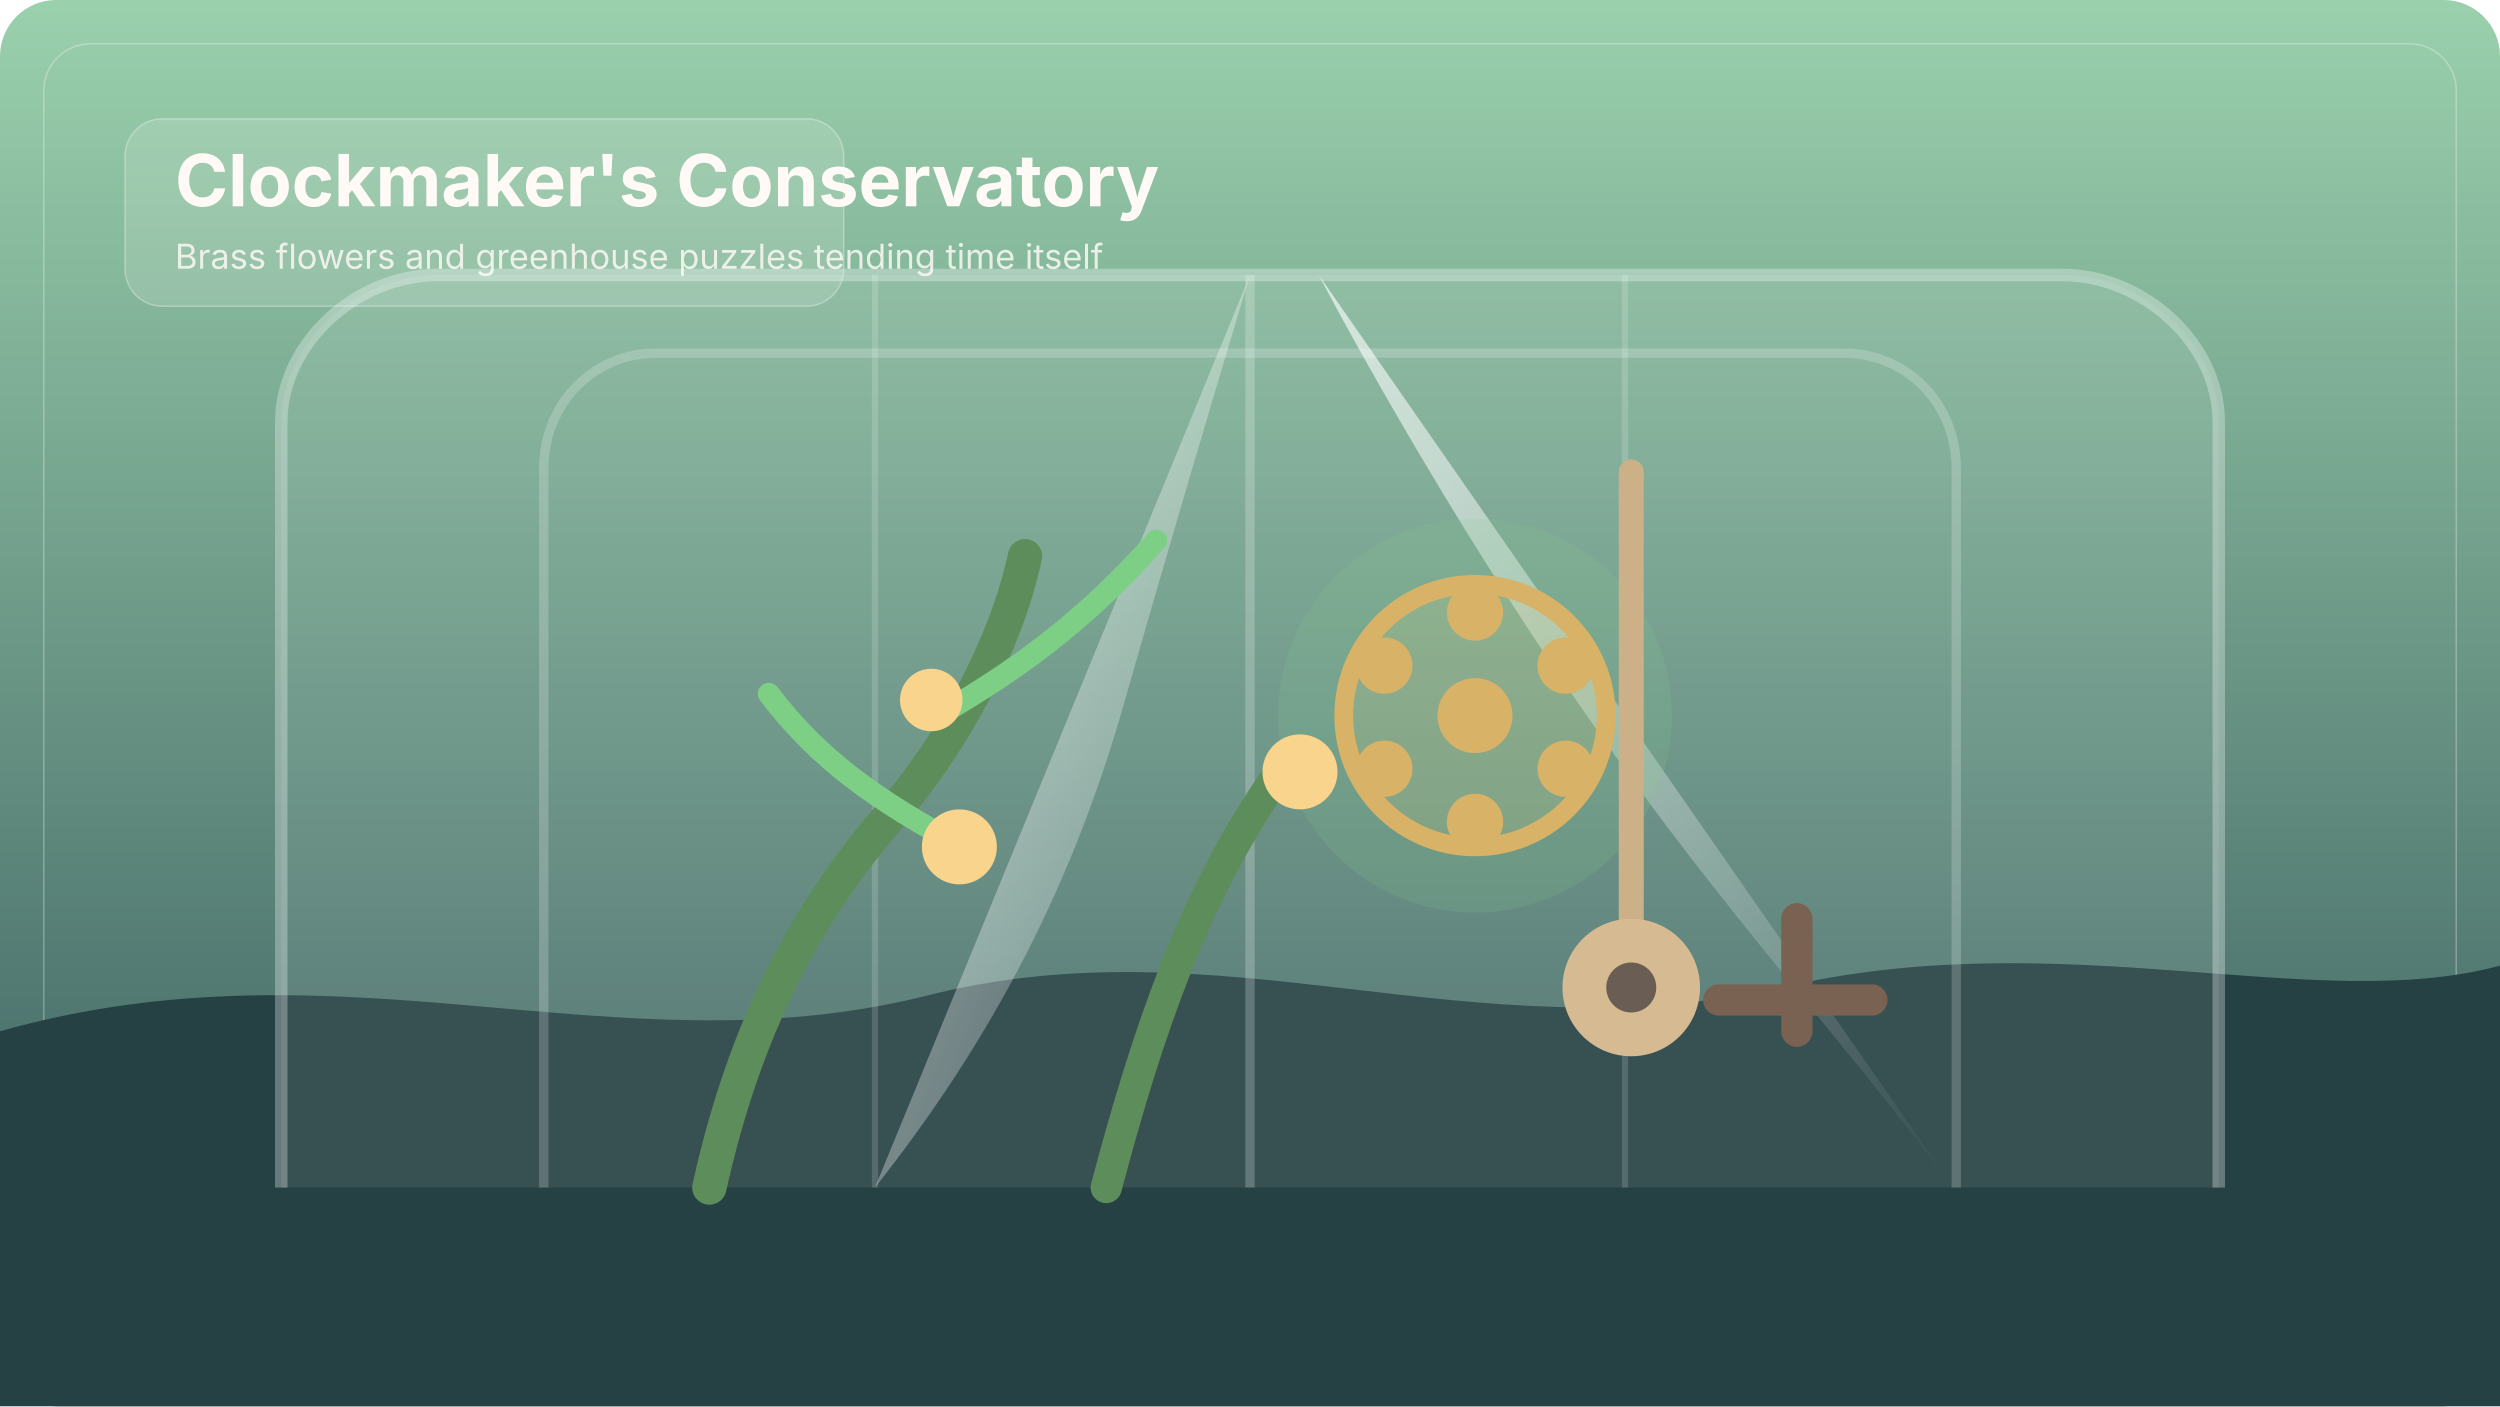
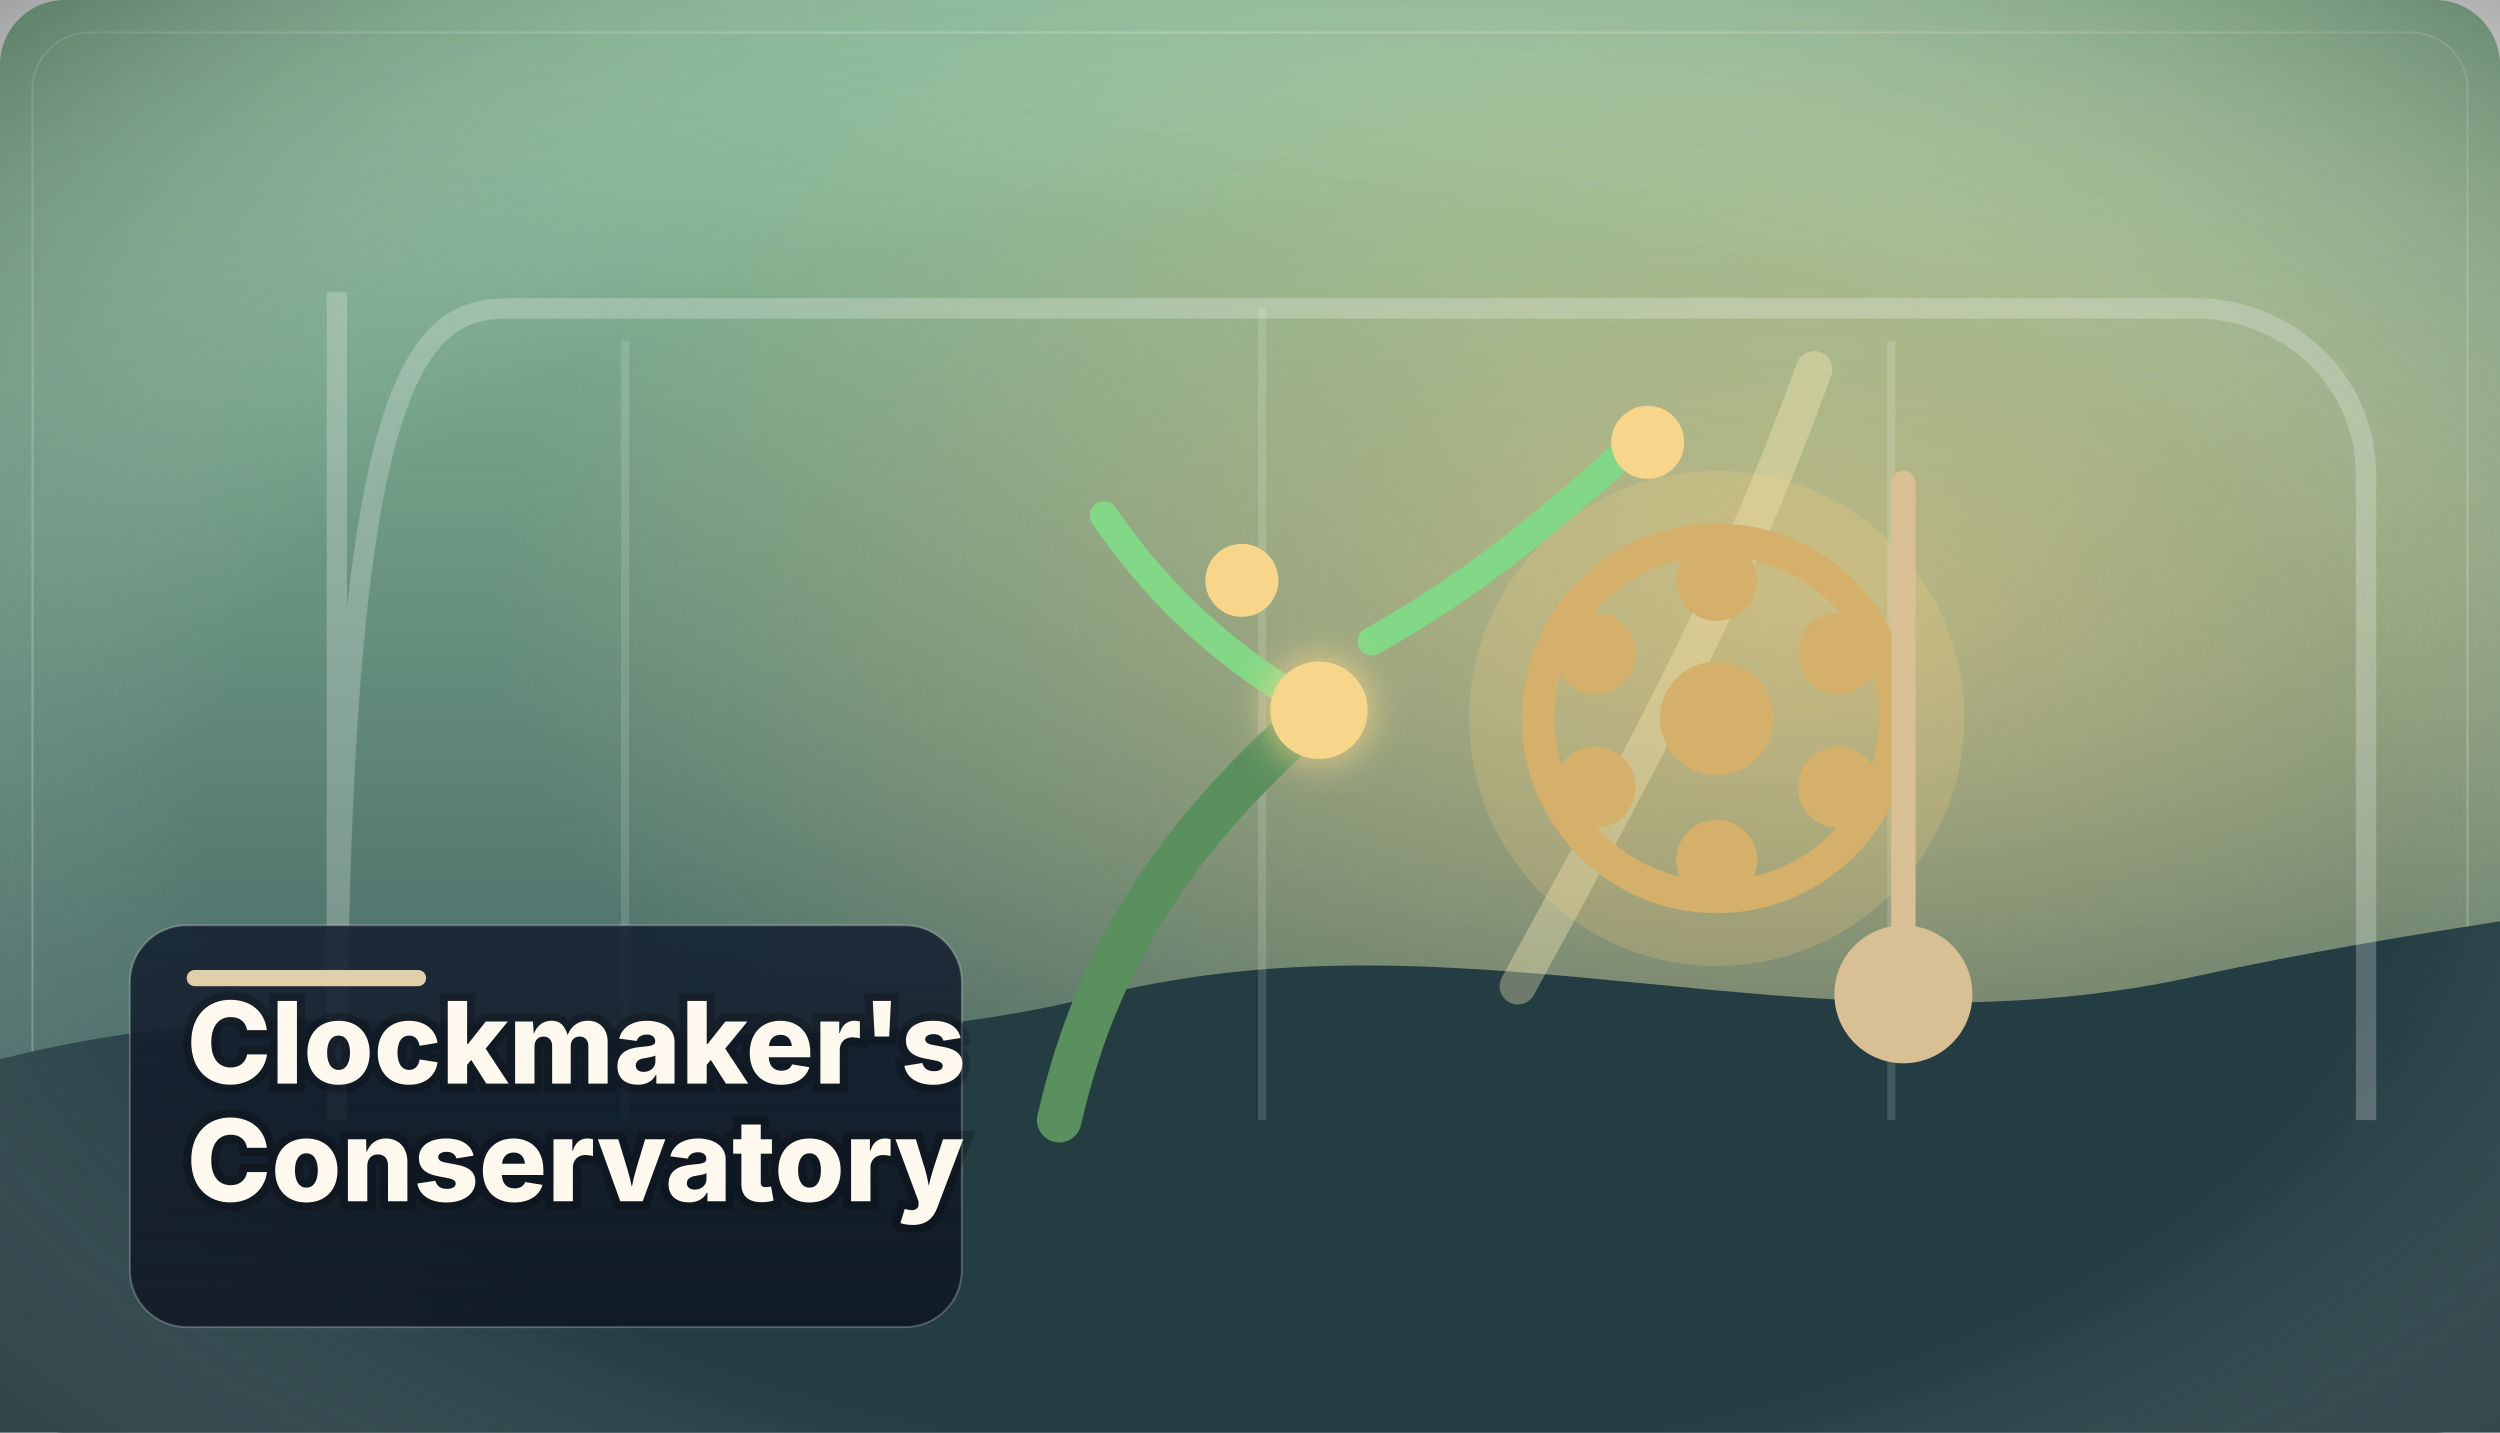
- <svg xmlns="http://www.w3.org/2000/svg" viewBox="0 0 1600 900" role="img" aria-labelledby="title desc">
+ <svg xmlns="http://www.w3.org/2000/svg" viewBox="0 0 1232 706" role="img" aria-labelledby="title desc">
  <defs>
    <linearGradient id="bg" x1="0" y1="0" x2="0" y2="1">
-       <stop offset="0%" stop-color="#9ad0ac" />
-       <stop offset="100%" stop-color="#34555a" />
+       <stop offset="0%" stop-color="#90c39e" />
+       <stop offset="100%" stop-color="#314d54" />
    </linearGradient>
-     <linearGradient id="sunbeam" x1="0" y1="0" x2="1" y2="1">
-       <stop offset="0%" stop-color="rgba(255,255,255,0.65)" />
-       <stop offset="100%" stop-color="rgba(255,255,255,0)" />
+     <radialGradient id="bloom" cx="72%" cy="42%" r="52%">
+       <stop offset="0%" stop-color="#ffd486" stop-opacity="0.56" />
+       <stop offset="100%" stop-color="#ffd486" stop-opacity="0" />
+     </radialGradient>
+     <linearGradient id="panel" x1="0" y1="0" x2="0" y2="1">
+       <stop offset="0%" stop-color="#162232" stop-opacity="0.9" />
+       <stop offset="100%" stop-color="#0b121d" stop-opacity="0.78" />
    </linearGradient>
-     <linearGradient id="glass" x1="0" y1="0" x2="1" y2="1">
-       <stop offset="0%" stop-color="rgba(255,255,255,0.45)" />
-       <stop offset="100%" stop-color="rgba(255,255,255,0.08)" />
-     </linearGradient>
-     <linearGradient id="warm" x1="0" y1="0" x2="1" y2="0">
-       <stop offset="0%" stop-color="#ffd7ac" />
-       <stop offset="100%" stop-color="#ff9e64" />
-     </linearGradient>
-     <filter id="softGlow" x="-30%" y="-30%" width="160%" height="160%">
-       <feGaussianBlur stdDeviation="12" result="blur" />
+     <radialGradient id="fog" cx="52%" cy="58%" r="78%">
+       <stop offset="56%" stop-color="#ffffff" stop-opacity="0" />
+       <stop offset="100%" stop-color="#05070a" stop-opacity="0.38" />
+     </radialGradient>
+     <filter id="shadow" x="-40%" y="-40%" width="180%" height="180%">
+       <feDropShadow dx="0" dy="14" stdDeviation="18" flood-color="#04101b" flood-opacity="0.35" />
+     </filter>
+     <filter id="glow" x="-40%" y="-40%" width="180%" height="180%">
+       <feGaussianBlur stdDeviation="10" result="blur" />
      <feMerge>
        <feMergeNode in="blur" />
        <feMergeNode in="SourceGraphic" />
      </feMerge>
    </filter>
  </defs>
-   <rect width="1600" height="900" rx="36" fill="url(#bg)" />
-   <rect x="28" y="28" width="1544" height="844" rx="30" fill="none" stroke="rgba(255,255,255,0.28)" />
-   <rect x="80" y="76" width="460" height="120" rx="24" fill="rgba(255,251,247,0.14)" stroke="rgba(255,255,255,0.3)" />
-   <text x="112" y="132" font-family="Inter, Arial, sans-serif" font-size="46" font-weight="700" fill="#fffaf6">Clockmaker's Conservatory</text>
-   <text x="112" y="172" font-family="Inter, Arial, sans-serif" font-size="22" fill="rgba(255,250,246,0.82)">Brass flowers and greenhouse puzzles tending time itself</text>
-   <path d="M0 660 C220 598 392 686 590 638 C782 588 940 676 1140 632 C1320 590 1482 650 1600 618 V900 H0 Z" fill="#264143" />
-   <path d="M180 760 V270 C180 220 228 176 280 176 H1320 C1372 176 1420 220 1420 270 V760" fill="rgba(255,255,255,0.08)" stroke="rgba(255,255,255,0.3)" stroke-width="8" />
-   <path d="M348 760 V300 C348 258 380 226 420 226 H1180 C1220 226 1252 258 1252 300 V760" fill="none" stroke="rgba(255,255,255,0.2)" stroke-width="6" />
-   <path d="M800 176 V760" stroke="rgba(255,255,255,0.22)" stroke-width="6" />
-   <path d="M560 176 V760" stroke="rgba(255,255,255,0.16)" stroke-width="4" />
-   <path d="M1040 176 V760" stroke="rgba(255,255,255,0.16)" stroke-width="4" />
-   <path d="M800 176 C800 176 760 308 720 448 C684 576 628 674 560 760" fill="url(#sunbeam)" />
-   <path d="M844 176 C844 176 922 326 1024 470 C1102 582 1180 666 1250 760" fill="url(#sunbeam)" />
-   <circle cx="944" cy="458" r="126" fill="rgba(132,204,141,0.16)" />
-   <circle cx="944" cy="458" r="84" fill="rgba(255,214,126,0.14)" stroke="#d8b267" stroke-width="12" />
-   <circle cx="944" cy="458" r="24" fill="#d8b267" />
-   <circle cx="944" cy="392" r="18" fill="#d8b267" />
-   <circle cx="1002" cy="426" r="18" fill="#d8b267" />
-   <circle cx="1002" cy="492" r="18" fill="#d8b267" />
-   <circle cx="944" cy="526" r="18" fill="#d8b267" />
-   <circle cx="886" cy="492" r="18" fill="#d8b267" />
-   <circle cx="886" cy="426" r="18" fill="#d8b267" />
-   <rect x="1036" y="294" width="16" height="324" rx="8" fill="#cbb088" />
-   <circle cx="1044" cy="632" r="44" fill="#d6bb92" />
-   <circle cx="1044" cy="632" r="16" fill="#6a5d54" />
-   <path d="M454 760 C474 670 508 594 568 524 C610 476 644 412 656 356" fill="none" stroke="#5e8d5c" stroke-width="22" stroke-linecap="round" />
-   <path d="M620 544 C560 512 524 486 492 444" fill="none" stroke="#7ecf86" stroke-width="14" stroke-linecap="round" />
-   <path d="M604 456 C648 430 692 400 740 346" fill="none" stroke="#7ecf86" stroke-width="14" stroke-linecap="round" />
-   <path d="M708 760 C734 662 764 572 818 496" fill="none" stroke="#5e8d5c" stroke-width="20" stroke-linecap="round" />
-   <circle cx="614" cy="542" r="24" fill="#f8d48c" />
-   <circle cx="596" cy="448" r="20" fill="#f8d48c" />
-   <circle cx="832" cy="494" r="24" fill="#f8d48c" />
-   <rect x="1090" y="630" width="118" height="20" rx="10" fill="#7a6253" />
-   <rect x="1140" y="578" width="20" height="92" rx="10" fill="#7a6253" />
+   <rect width="1232" height="706" rx="32" fill="url(#bg)" />
+   <rect x="16" y="16" width="1200" height="674" rx="28" fill="none" stroke="rgba(255,255,255,0.24)" />
+   <rect width="1232" height="706" fill="url(#bloom)" />
+   <path d="M0 522 C196 472 346 540 544 490 C726 446 890 522 1078 482 C1142 468 1194 460 1232 454 V706 H0 Z" fill="#233d43" />
+   <path d="M166 144 V552 C166 188 204 152 250 152 H1082 C1128 152 1166 188 1166 234 V552" fill="none" stroke="rgba(255,255,255,0.24)" stroke-width="10" />
+   <path d="M308 168 V552 M622 152 V552 M932 168 V552" stroke="rgba(255,255,255,0.14)" stroke-width="4" />
+   <path d="M894 182 C856 286 818 358 748 486" fill="none" stroke="rgba(255,241,190,0.34)" stroke-width="18" stroke-linecap="round" />
+   <circle cx="846" cy="354" r="122" fill="rgba(255,212,134,0.2)" />
+   <circle cx="846" cy="354" r="88" fill="none" stroke="#d5b06a" stroke-width="16" />
+   <circle cx="846" cy="354" r="28" fill="#d5b06a" />
+   <circle cx="846" cy="286" r="20" fill="#d5b06a" />
+   <circle cx="906" cy="322" r="20" fill="#d5b06a" />
+   <circle cx="906" cy="388" r="20" fill="#d5b06a" />
+   <circle cx="846" cy="424" r="20" fill="#d5b06a" />
+   <circle cx="786" cy="388" r="20" fill="#d5b06a" />
+   <circle cx="786" cy="322" r="20" fill="#d5b06a" />
+   <rect x="932" y="232" width="12" height="234" rx="6" fill="#d9c094" />
+   <circle cx="938" cy="490" r="34" fill="#d9c094" />
+   <path d="M522 552 C542 464 586 406 650 350" fill="none" stroke="#5a8f5e" stroke-width="22" stroke-linecap="round" />
+   <path d="M650 350 C610 328 574 298 544 254" fill="none" stroke="#82d886" stroke-width="14" stroke-linecap="round" />
+   <path d="M676 316 C716 294 756 264 804 220" fill="none" stroke="#82d886" stroke-width="14" stroke-linecap="round" />
+   <circle cx="650" cy="350" r="24" fill="#f7d68b" filter="url(#glow)" />
+   <circle cx="612" cy="286" r="18" fill="#f7d68b" />
+   <circle cx="812" cy="218" r="18" fill="#f7d68b" />
+   <rect width="1232" height="706" fill="url(#fog)" />
+   <rect x="64" y="456" width="410" height="198" rx="28" fill="url(#panel)" stroke="rgba(255,255,255,0.24)" />
+   <rect x="92" y="478" width="118" height="8" rx="4" fill="rgba(255,234,188,0.86)" />
+   <text x="92" y="534" font-family="Inter, Arial, sans-serif" font-size="56" font-weight="800" fill="#fff9ef" paint-order="stroke" stroke="rgba(0,0,0,0.22)" stroke-width="8">Clockmaker's</text>
+   <text x="92" y="592" font-family="Inter, Arial, sans-serif" font-size="56" font-weight="800" fill="#fff9ef" paint-order="stroke" stroke="rgba(0,0,0,0.22)" stroke-width="8">Conservatory</text>
</svg>
